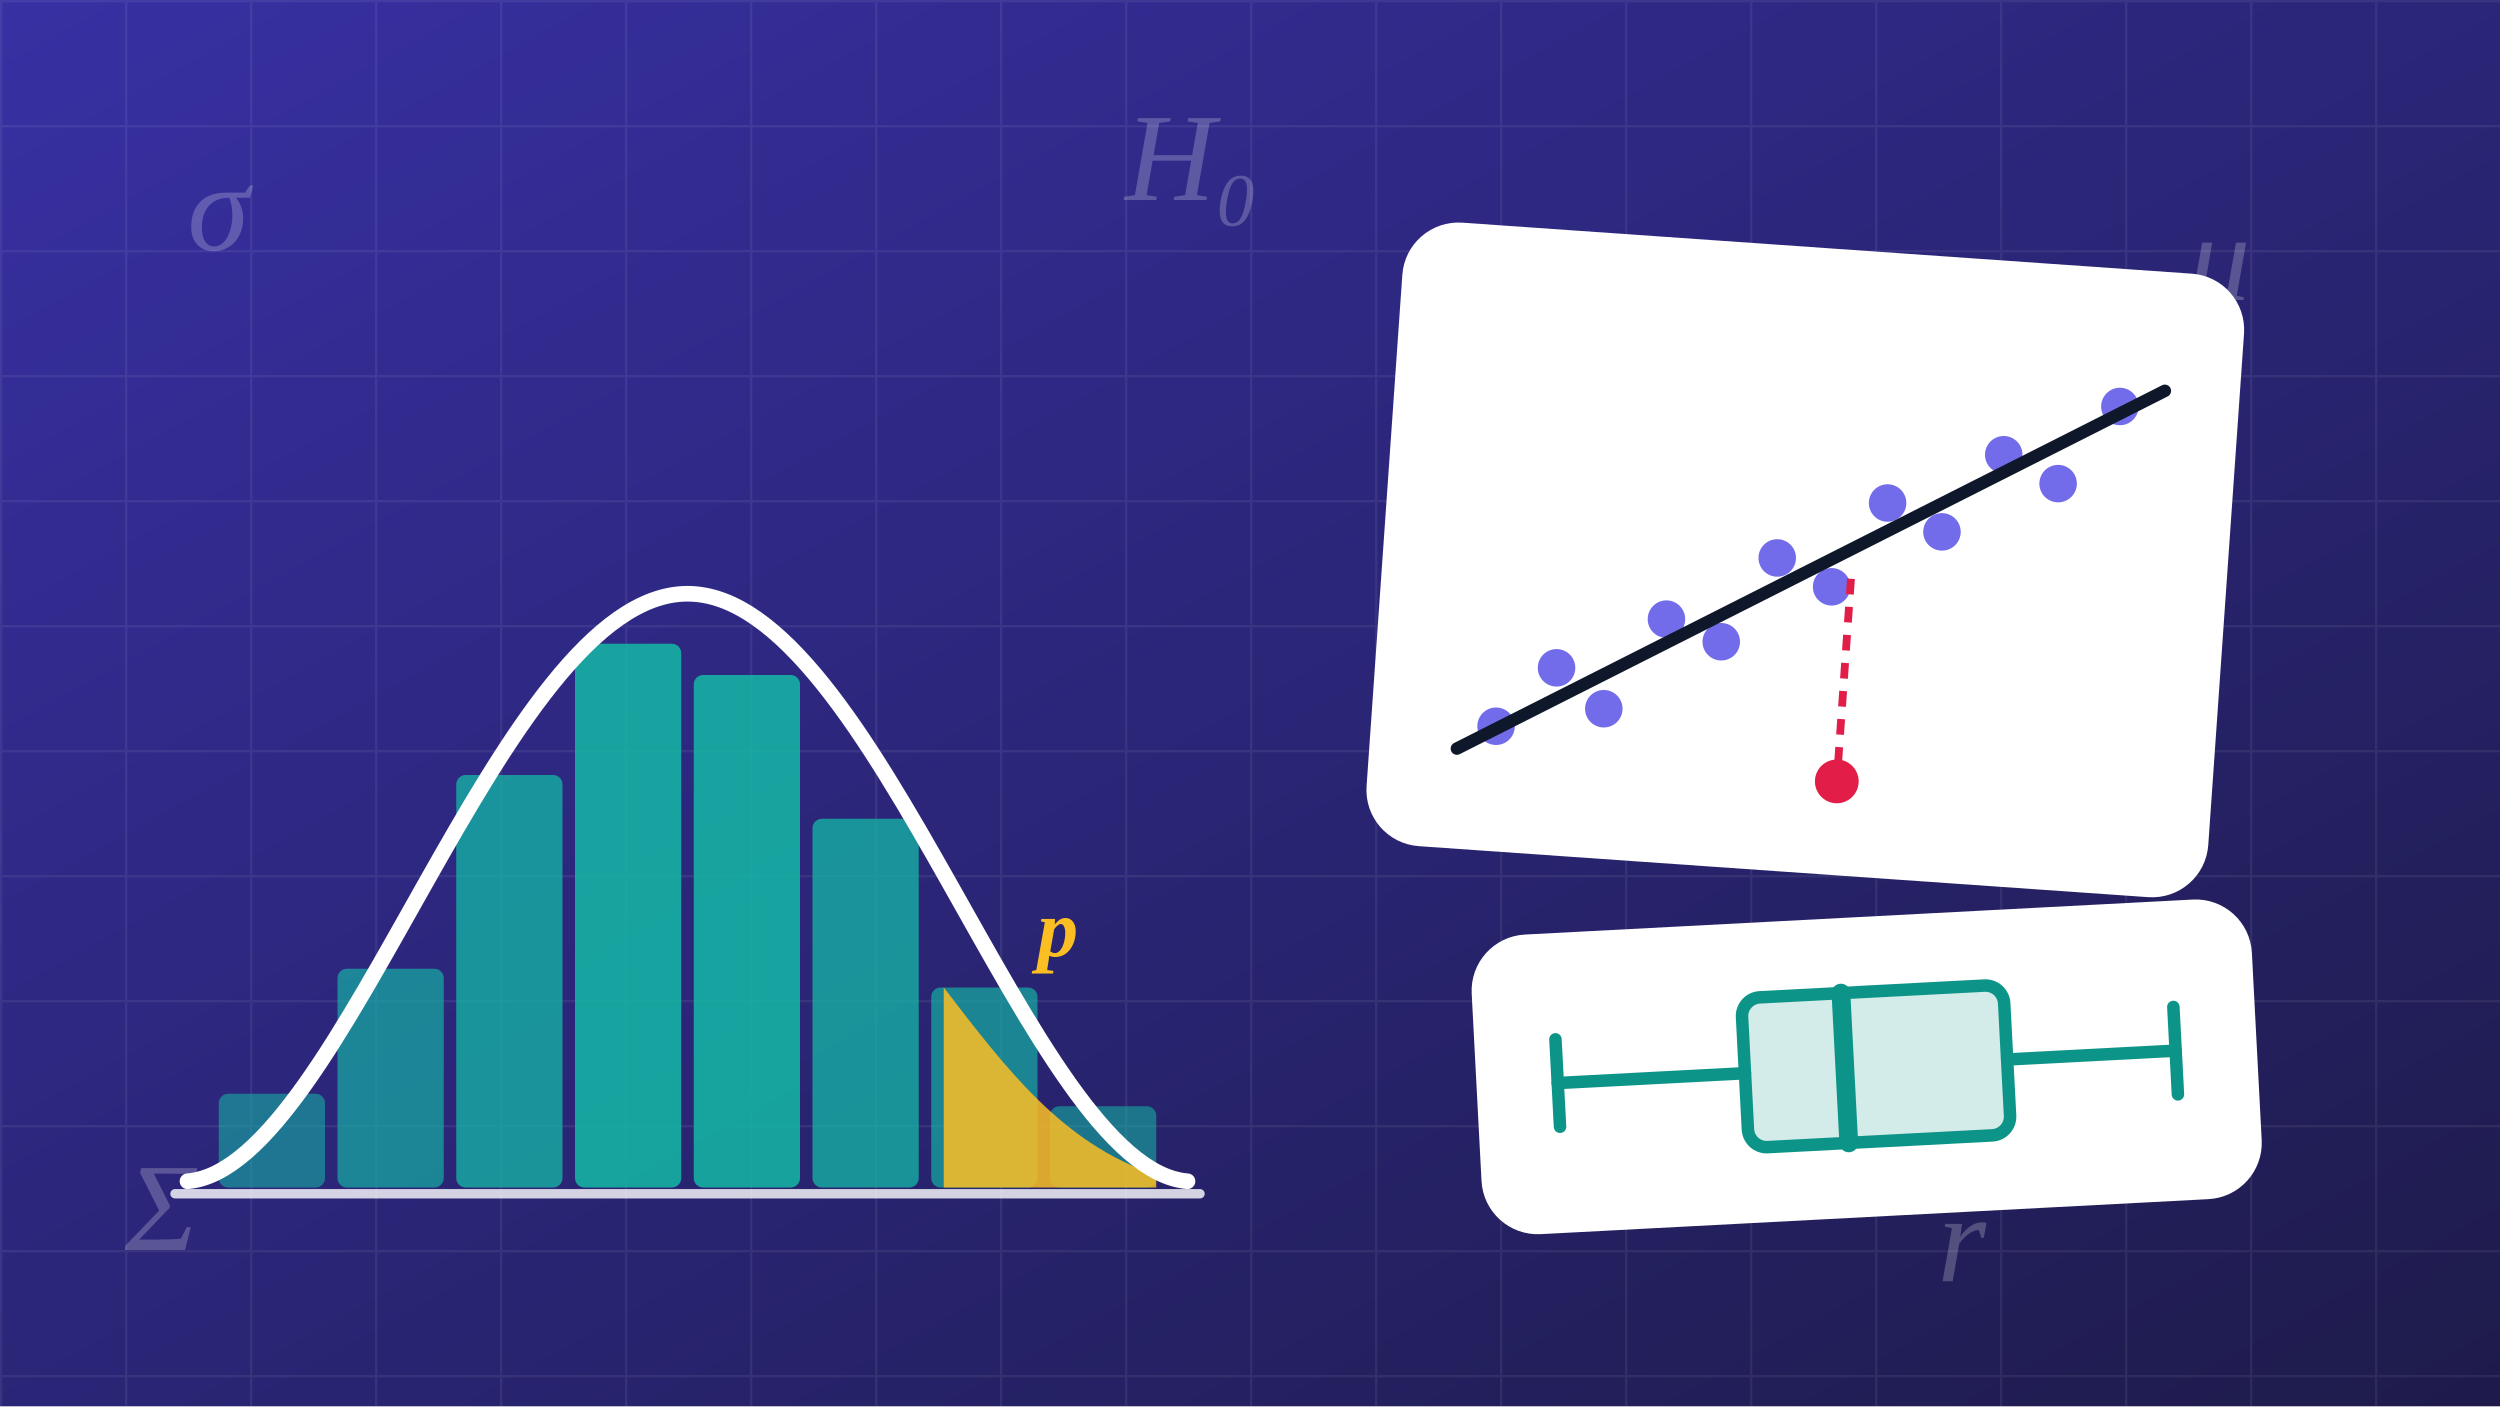
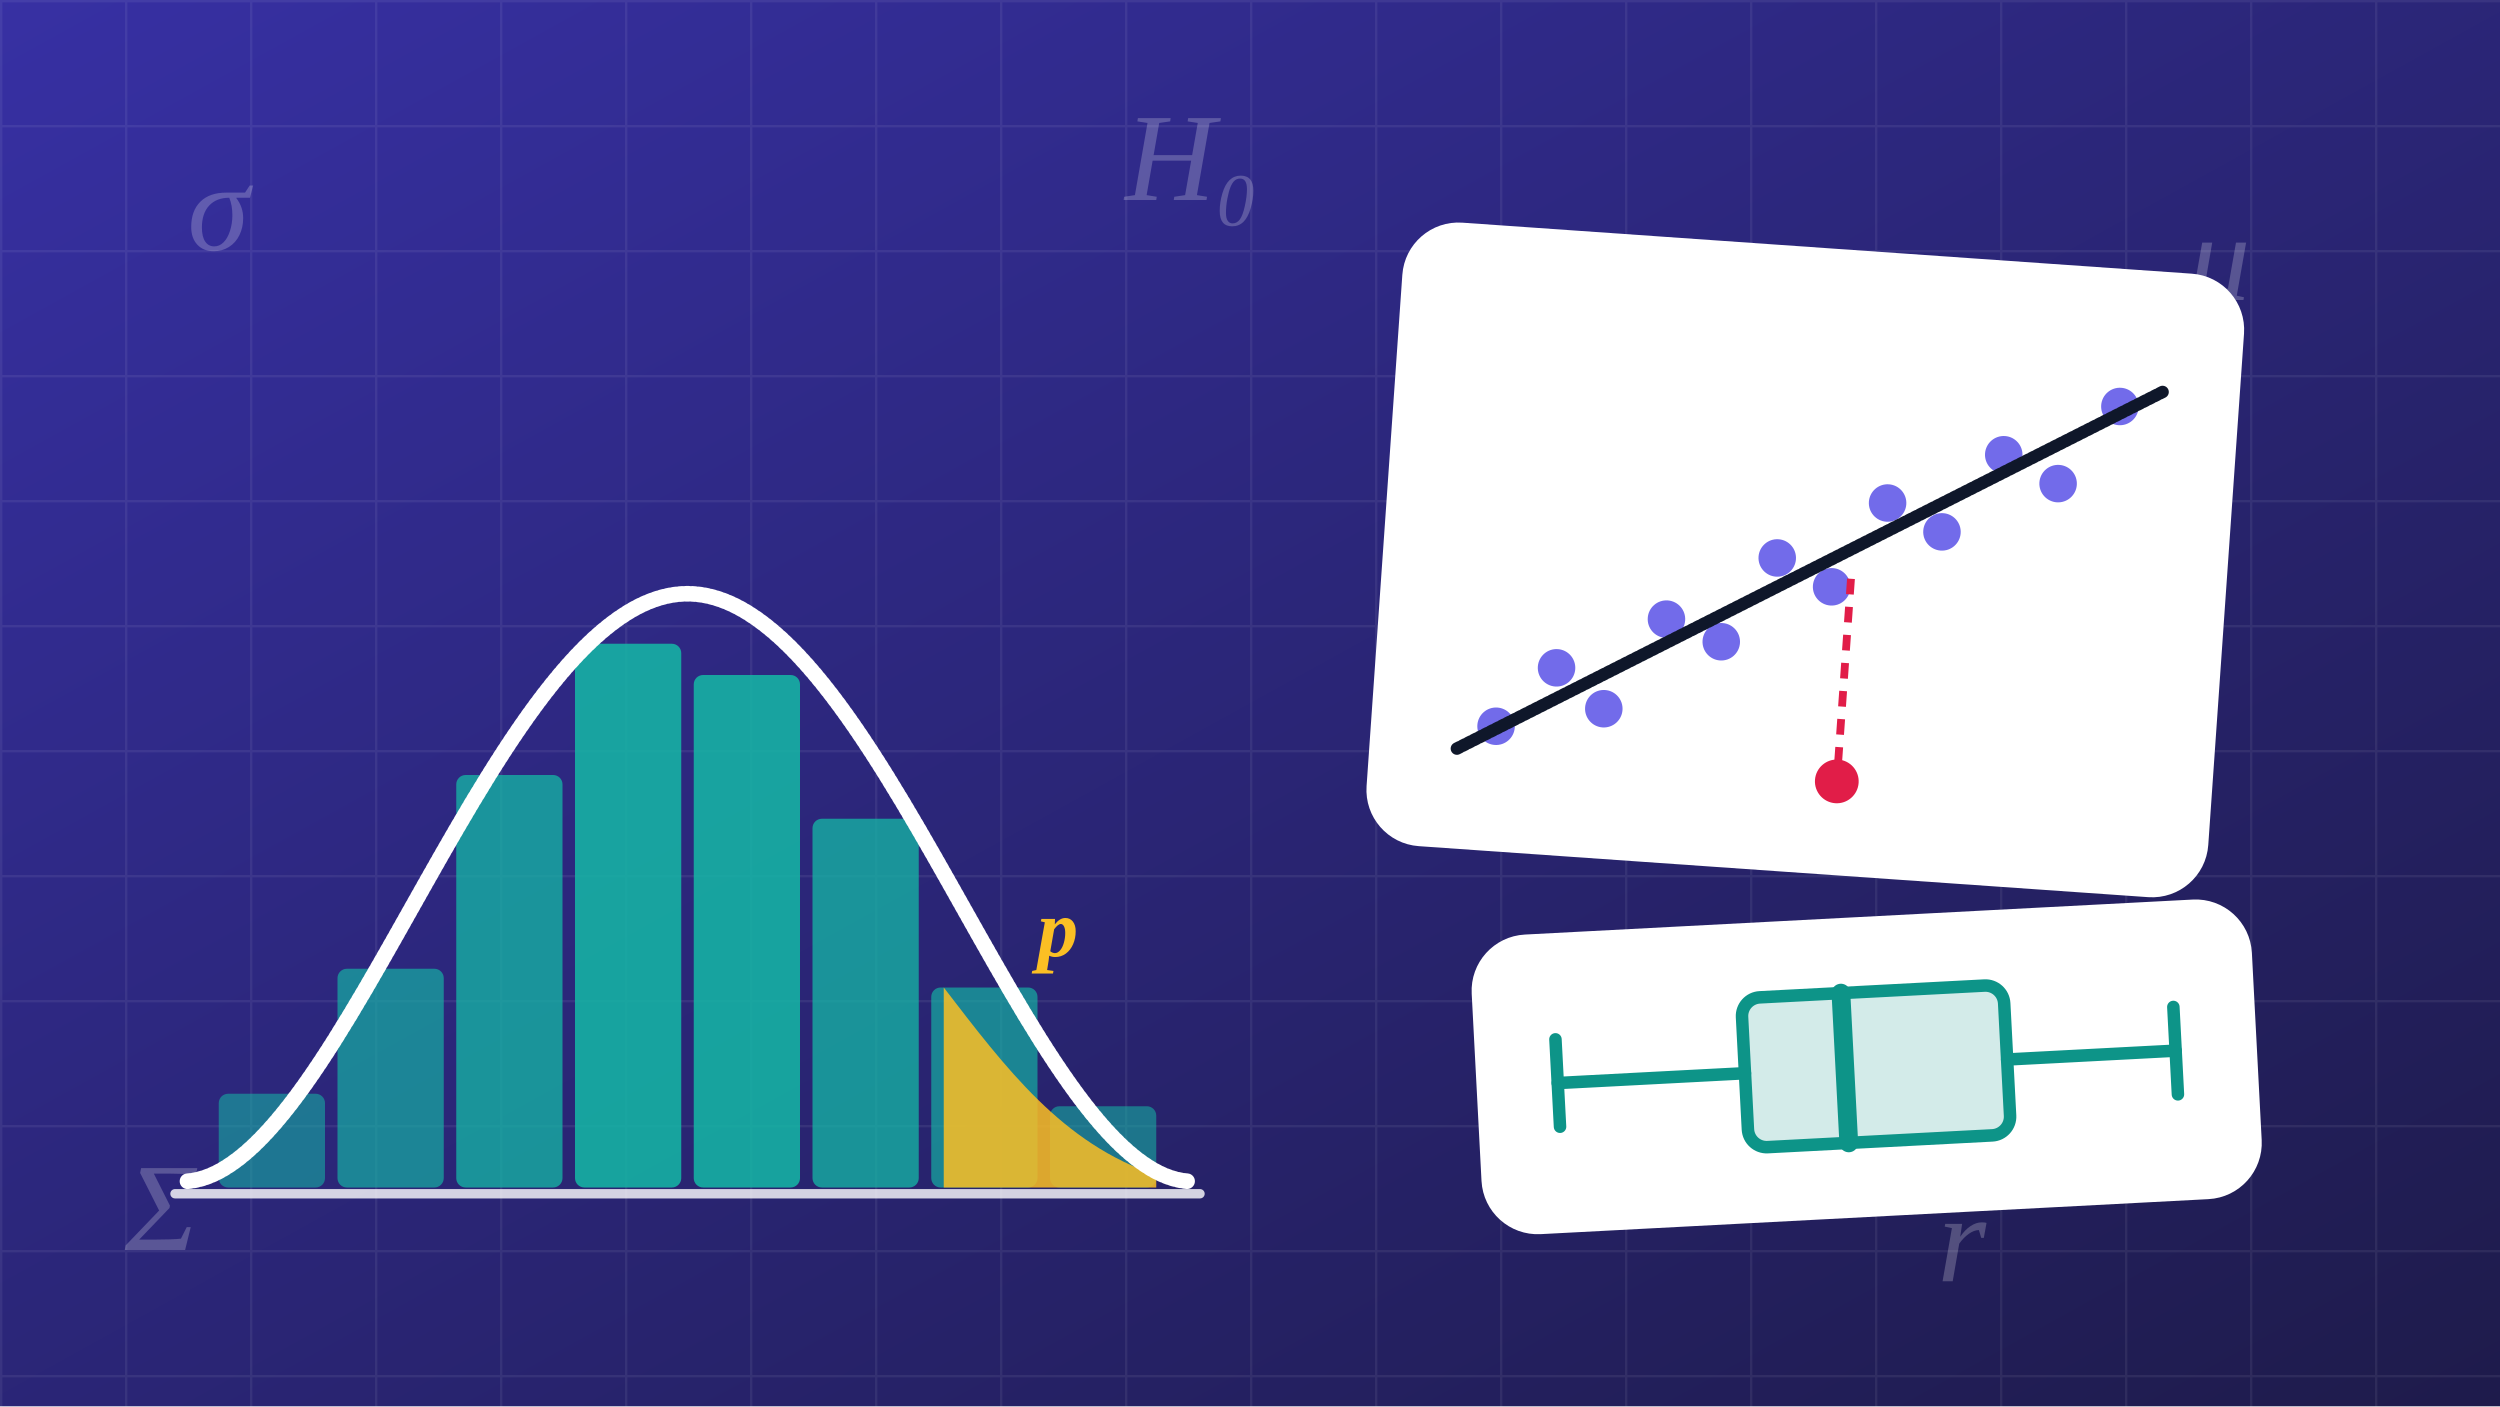
<svg xmlns="http://www.w3.org/2000/svg" width="800" height="450" viewBox="0 0 800 450" role="img" aria-label="A histogram with a bell curve over it, a scatterplot with a regression line and a boxplot, with statistical symbols, on a dark indigo background">
+   <style>
+     .grid { animation: drift 10s linear infinite; }
+     .symbols &gt; * { animation: float 6s ease-in-out infinite alternate; }
+     .symbols &gt; :nth-child(2n) { animation-duration: 7.5s; animation-delay: -2.5s; }
+     .symbols &gt; :nth-child(3n) { animation-duration: 5s; animation-delay: -4s; }
+     .bars &gt; * { transform-box: fill-box; transform-origin: bottom; animation: grow 3.2s ease-in-out infinite alternate; }
+     .bars &gt; :nth-child(2n) { animation-delay: -0.8s; animation-duration: 2.8s; }
+     .bars &gt; :nth-child(3n) { animation-delay: -1.9s; animation-duration: 3.6s; }
+     .curve, .fit { animation: draw 8s ease-in-out infinite; }
+     .fit { animation-delay: 0.6s; }
+     .tail { animation: tail 8s ease-in-out infinite; }
+     .points &gt; * { transform-box: fill-box; transform-origin: center; animation: pop 8s ease-out infinite; }
+     .points &gt; :nth-child(2n) { animation-delay: 0.15s; }
+     .points &gt; :nth-child(3n) { animation-delay: 0.3s; }
+     .points &gt; :nth-child(4n) { animation-delay: 0.45s; }
+     .outlier { animation: blink 2s ease-in-out infinite alternate; }
+     .card { animation: float 7s ease-in-out infinite alternate; }
+     .card-2 { animation-duration: 8.5s; animation-delay: -3s; }
+     @keyframes drift { from { transform: translate(0, 0); } to { transform: translate(40px, -40px); } }
+     @keyframes float { from { transform: translateY(-6px); } to { transform: translateY(6px); } }
+     @keyframes grow { from { transform: scaleY(0.82); } to { transform: scaleY(1.06); } }
+     @keyframes draw { 0% { stroke-dashoffset: 1; } 28%, 100% { stroke-dashoffset: 0; } }
+     @keyframes tail { 0%, 22% { opacity: 0; } 34%, 100% { opacity: 1; } }
+     @keyframes pop { 0%, 6% { transform: scale(0); } 14% { transform: scale(1.35); } 20%, 100% { transform: scale(1); } }
+     @keyframes blink { from { opacity: 0.45; } to { opacity: 1; } }
+     @media (prefers-reduced-motion: reduce) {
+       * { animation: none !important; }
+     }
+   </style>
  <defs>
    <linearGradient id="bg" x1="0" y1="0" x2="1" y2="1">
      <stop offset="0" stop-color="#3730a3" />
      <stop offset="1" stop-color="#1e1b4b" />
    </linearGradient>
    <pattern id="grid" width="40" height="40" patternUnits="userSpaceOnUse">
      <path d="M40 0 H0 V40" fill="none" stroke="#ffffff" stroke-opacity="0.07" stroke-width="1.5" />
    </pattern>
  </defs>
  <rect width="800" height="450" fill="url(#bg)" />
-   <rect width="800" height="450" fill="url(#grid)" />
-   <g fill="#ffffff" fill-opacity="0.22" font-family="Georgia, 'Times New Roman', serif" font-style="italic" font-size="40">
+   <g class="grid">
+     <rect x="-40" y="-40" width="880" height="530" fill="url(#grid)" />
+   </g>
+   <g class="symbols" fill="#ffffff" fill-opacity="0.22" font-family="Georgia, 'Times New Roman', serif" font-style="italic" font-size="40">
    <text x="60" y="80">σ</text>
    <text x="700" y="96">μ</text>
    <text x="620" y="410">r</text>
    <text x="40" y="400">Σ</text>
    <text x="360" y="64">H₀</text>
  </g>
  <g transform="translate(70 120)">
-     <g fill="#14b8a6">
+     <g class="bars" fill="#14b8a6">
      <rect x="0" y="230" width="34" height="30" rx="3" fill-opacity="0.55" />
      <rect x="38" y="190" width="34" height="70" rx="3" fill-opacity="0.65" />
      <rect x="76" y="128" width="34" height="132" rx="3" fill-opacity="0.75" />
      <rect x="114" y="86" width="34" height="174" rx="3" fill-opacity="0.85" />
      <rect x="152" y="96" width="34" height="164" rx="3" fill-opacity="0.85" />
      <rect x="190" y="142" width="34" height="118" rx="3" fill-opacity="0.75" />
      <rect x="228" y="196" width="34" height="64" rx="3" fill-opacity="0.65" />
      <rect x="266" y="234" width="34" height="26" rx="3" fill-opacity="0.55" />
    </g>
-     <path d="M232 260 L232 196 C252 222 270 246 300 256 L300 260 Z" fill="#fbbf24" fill-opacity="0.85" />
-     <path d="M-10 258 C40 254 90 70 150 70 C210 70 260 254 310 258" fill="none" stroke="#ffffff" stroke-width="5" stroke-linecap="round" />
+     <path class="tail" d="M232 260 L232 196 C252 222 270 246 300 256 L300 260 Z" fill="#fbbf24" fill-opacity="0.85" />
+     <path class="curve" pathLength="1" stroke-dasharray="1" d="M-10 258 C40 254 90 70 150 70 C210 70 260 254 310 258" fill="none" stroke="#ffffff" stroke-width="5" stroke-linecap="round" />
    <line x1="-14" y1="262" x2="314" y2="262" stroke="#ffffff" stroke-opacity="0.8" stroke-width="3" stroke-linecap="round" />
-     <text x="262" y="186" font-family="Georgia, 'Times New Roman', serif" font-size="26" font-style="italic" font-weight="700" fill="#fbbf24">p</text>
+     <text class="tail" x="262" y="186" font-family="Georgia, 'Times New Roman', serif" font-size="26" font-style="italic" font-weight="700" fill="#fbbf24">p</text>
  </g>
-   <g transform="translate(450 70) rotate(4)">
-     <rect width="270" height="200" rx="18" fill="#ffffff" />
-     <g fill="#4f46e5" fill-opacity="0.8">
-       <circle cx="40" cy="160" r="6" />
-       <circle cx="58" cy="140" r="6" />
-       <circle cx="74" cy="152" r="6" />
-       <circle cx="92" cy="122" r="6" />
-       <circle cx="110" cy="128" r="6" />
-       <circle cx="126" cy="100" r="6" />
-       <circle cx="144" cy="108" r="6" />
-       <circle cx="160" cy="80" r="6" />
-       <circle cx="178" cy="88" r="6" />
-       <circle cx="196" cy="62" r="6" />
-       <circle cx="214" cy="70" r="6" />
-       <circle cx="232" cy="44" r="6" />
+   <g class="card">
+     <g transform="translate(450 70) rotate(4)">
+       <rect width="270" height="200" rx="18" fill="#ffffff" />
+       <g class="points" fill="#4f46e5" fill-opacity="0.8">
+         <circle cx="40" cy="160" r="6" />
+         <circle cx="58" cy="140" r="6" />
+         <circle cx="74" cy="152" r="6" />
+         <circle cx="92" cy="122" r="6" />
+         <circle cx="110" cy="128" r="6" />
+         <circle cx="126" cy="100" r="6" />
+         <circle cx="144" cy="108" r="6" />
+         <circle cx="160" cy="80" r="6" />
+         <circle cx="178" cy="88" r="6" />
+         <circle cx="196" cy="62" r="6" />
+         <circle cx="214" cy="70" r="6" />
+         <circle cx="232" cy="44" r="6" />
+       </g>
+       <g class="outlier">
+         <circle cx="150" cy="170" r="7" fill="#e11d48" />
+         <line x1="150" y1="164" x2="150" y2="102" stroke="#e11d48" stroke-width="2.5" stroke-dasharray="5 4" />
+       </g>
+       <line class="fit" pathLength="1" stroke-dasharray="1" x1="28" y1="168" x2="246" y2="38" stroke="#0f172a" stroke-width="4" stroke-linecap="round" />
    </g>
-     <circle cx="150" cy="170" r="7" fill="#e11d48" />
-     <line x1="150" y1="164" x2="150" y2="102" stroke="#e11d48" stroke-width="2.5" stroke-dasharray="5 4" />
-     <line x1="28" y1="168" x2="246" y2="38" stroke="#0f172a" stroke-width="4" stroke-linecap="round" />
  </g>
-   <g transform="translate(470 300) rotate(-3)">
-     <rect width="250" height="96" rx="18" fill="#ffffff" />
-     <g stroke="#0d9488" stroke-width="4" stroke-linecap="round">
-       <line x1="26" y1="48" x2="86" y2="48" />
-       <line x1="170" y1="48" x2="224" y2="48" />
-       <line x1="26" y1="34" x2="26" y2="62" />
-       <line x1="224" y1="34" x2="224" y2="62" />
-       <rect x="86" y="24" width="84" height="48" rx="6" fill="#0d9488" fill-opacity="0.18" />
-       <line x1="118" y1="24" x2="118" y2="72" stroke-width="6" />
+   <g class="card card-2">
+     <g transform="translate(470 300) rotate(-3)">
+       <rect width="250" height="96" rx="18" fill="#ffffff" />
+       <g stroke="#0d9488" stroke-width="4" stroke-linecap="round">
+         <line x1="26" y1="48" x2="86" y2="48" />
+         <line x1="170" y1="48" x2="224" y2="48" />
+         <line x1="26" y1="34" x2="26" y2="62" />
+         <line x1="224" y1="34" x2="224" y2="62" />
+         <rect x="86" y="24" width="84" height="48" rx="6" fill="#0d9488" fill-opacity="0.18" />
+         <line x1="118" y1="24" x2="118" y2="72" stroke-width="6" />
+       </g>
    </g>
  </g>
</svg>
